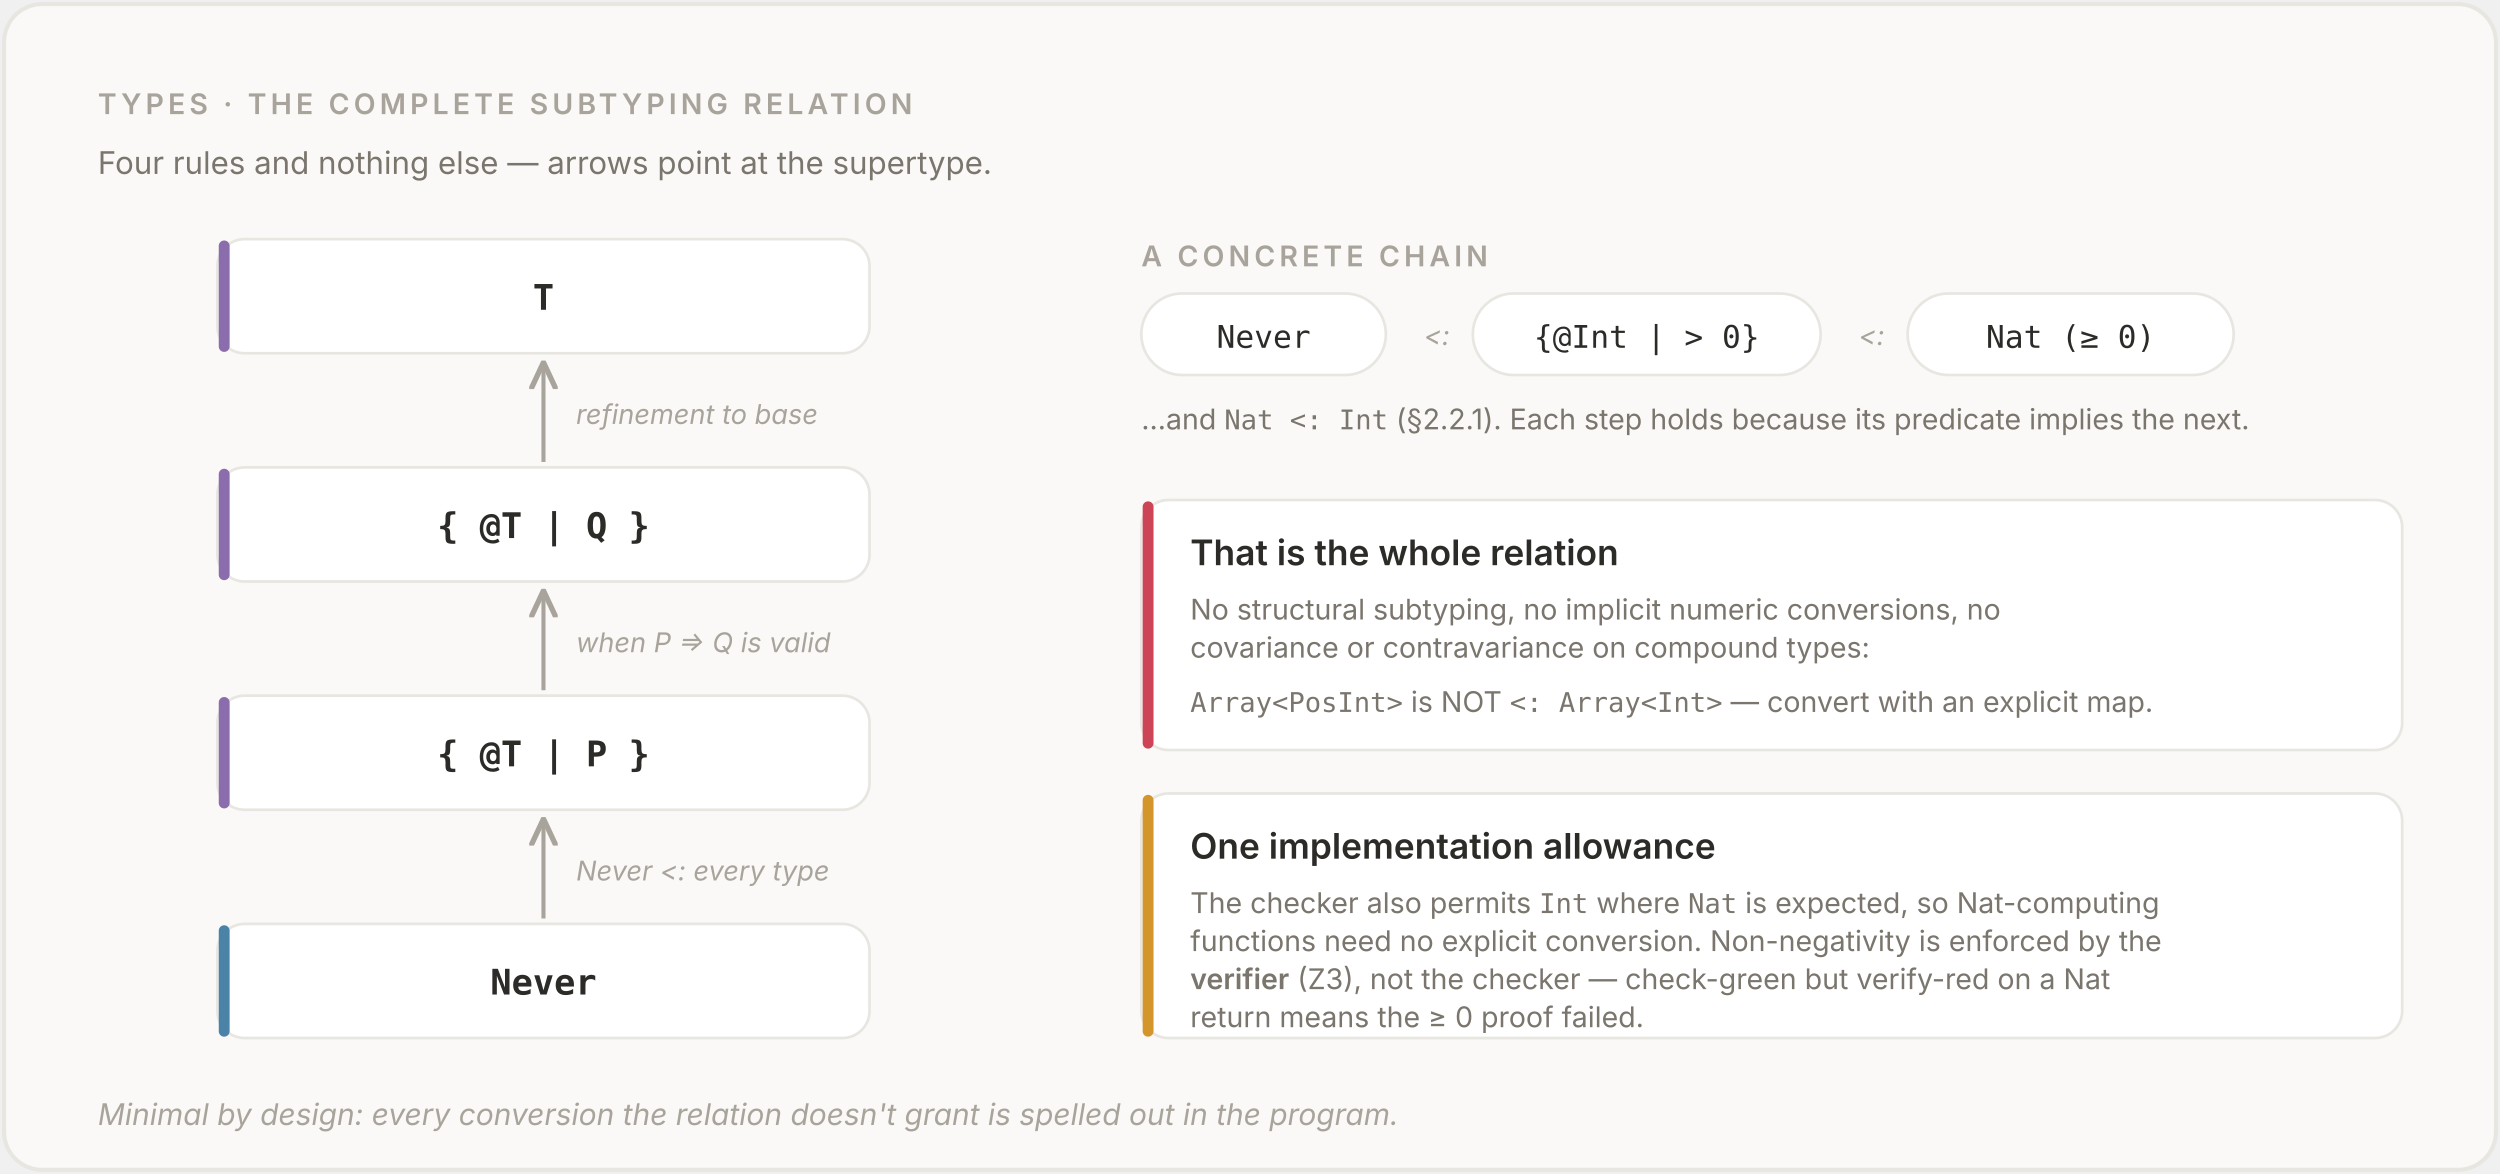
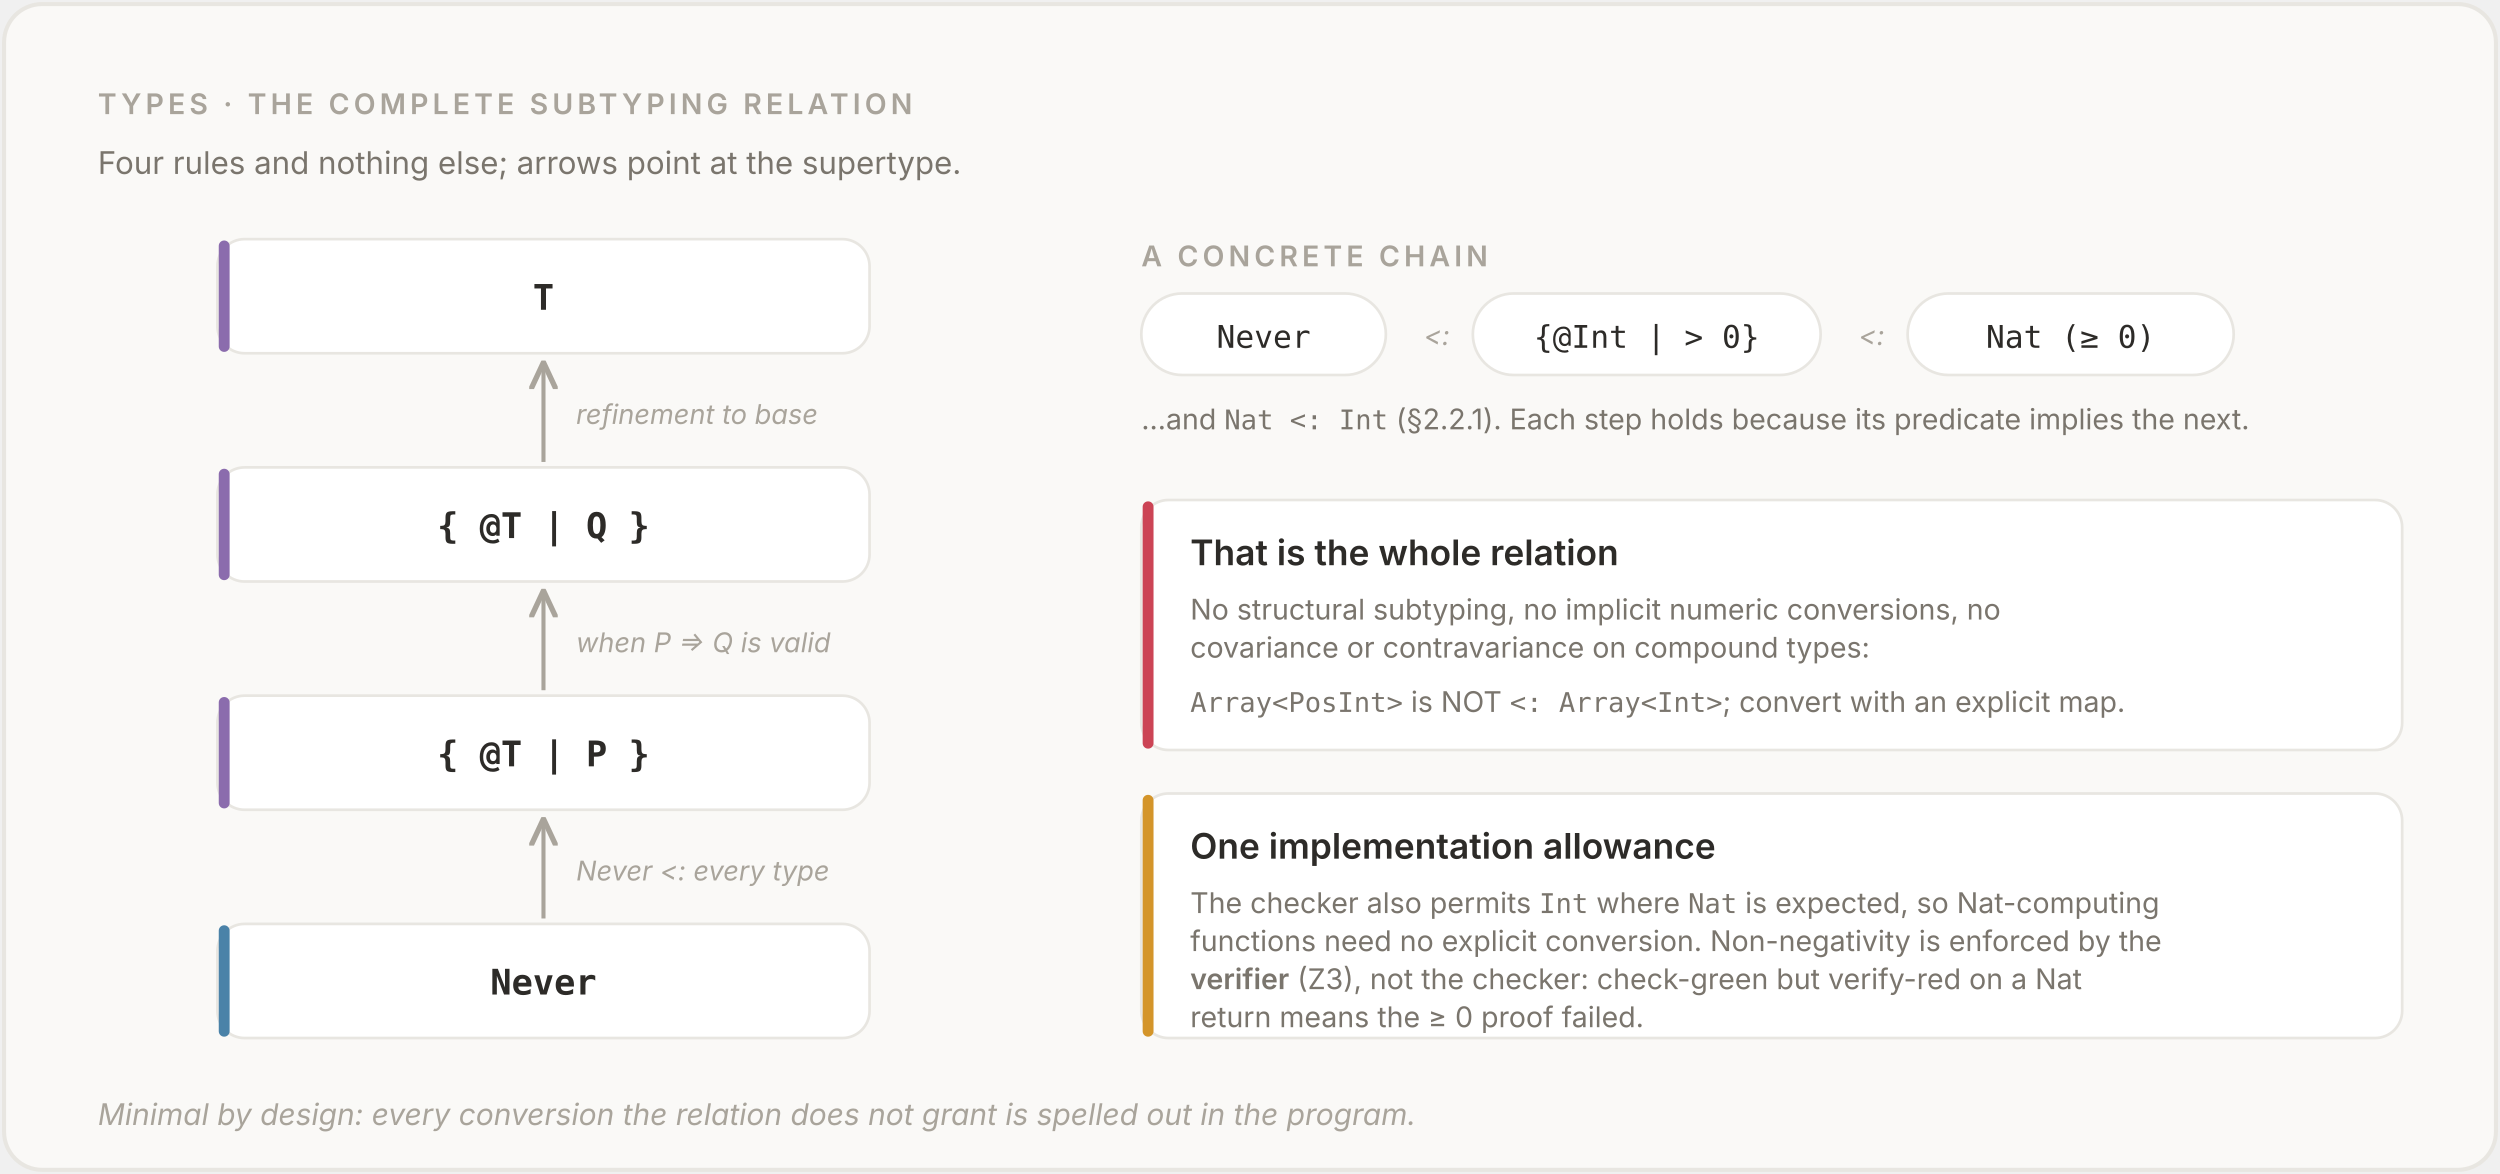
<svg xmlns="http://www.w3.org/2000/svg" width="920" height="432" viewBox="0 0 920 432" role="img" aria-labelledby="title">
  <defs>
    <marker id="arr" viewBox="0 0 8 8" refX="7" refY="4" markerWidth="7" markerHeight="7" orient="auto-start-reverse">
      <path d="M0,0.5 L7.5,4 L0,7.5" fill="none" stroke="#a9a49b" stroke-width="1.5" stroke-linecap="round" stroke-linejoin="round" />
    </marker>
    <style>
      .f  { font-family: -apple-system, BlinkMacSystemFont, 'Segoe UI', system-ui, sans-serif; }
      .m  { font-family: 'SF Mono', Menlo, Monaco, Consolas, monospace; }
      .micro { font-size: 10.5px; font-weight: 600; letter-spacing: 1.5px; fill: #a9a49b; }
      .sub { font-size: 11.5px; fill: #7a756d; }
      .card { fill: #ffffff; stroke: #e8e6e1; stroke-width: 1; }
      .t { font-size: 13px; font-weight: 600; fill: #2d2b28; }
      .d { font-size: 10.5px; fill: #7a756d; }
      .edge { fill: none; stroke: #a9a49b; stroke-width: 1.5; }
      .elbl { font-size: 10px; font-style: italic; fill: #a9a49b; }
      .footi { font-size: 11px; font-style: italic; fill: #a9a49b; }
    </style>
  </defs>
  <rect x="1.5" y="1.5" width="917" height="429" rx="14" fill="#faf9f7" stroke="#e8e6e1" stroke-width="1.5" />
  <text class="f micro" x="36" y="42">TYPES · THE COMPLETE SUBTYPING RELATION</text>
-   <text class="f sub" x="36" y="64">Four rules and nothing else — arrows point at the supertype.</text>
+   <text class="f sub" x="36" y="64">Four rules and nothing else; arrows point at the supertype.</text>
  <g>
    <rect class="card" x="80" y="88" width="240" height="42" rx="10" />
    <rect x="80.5" y="88.5" width="4" height="41" rx="2" fill="#8b6cad" />
    <text class="m t" x="200" y="114" text-anchor="middle">T</text>
  </g>
  <line class="edge" x1="200" y1="170" x2="200" y2="134" marker-end="url(#arr)" />
  <text class="f elbl" x="212" y="156">refinement to base</text>
  <g>
    <rect class="card" x="80" y="172" width="240" height="42" rx="10" />
    <rect x="80.5" y="172.5" width="4" height="41" rx="2" fill="#8b6cad" />
    <text class="m t" x="200" y="198" text-anchor="middle">{ @T | Q }</text>
  </g>
  <line class="edge" x1="200" y1="254" x2="200" y2="218" marker-end="url(#arr)" />
  <text class="f elbl" x="212" y="240">when P ⇒ Q is valid</text>
  <g>
    <rect class="card" x="80" y="256" width="240" height="42" rx="10" />
    <rect x="80.5" y="256.5" width="4" height="41" rx="2" fill="#8b6cad" />
    <text class="m t" x="200" y="282" text-anchor="middle">{ @T | P }</text>
  </g>
  <line class="edge" x1="200" y1="338" x2="200" y2="302" marker-end="url(#arr)" />
  <text class="f elbl" x="212" y="324">Never &lt;: every type</text>
  <g>
    <rect class="card" x="80" y="340" width="240" height="42" rx="10" />
    <rect x="80.5" y="340.5" width="4" height="41" rx="2" fill="#4a82a8" />
    <text class="m t" x="200" y="366" text-anchor="middle">Never</text>
  </g>
  <text class="f micro" x="420" y="98">A CONCRETE CHAIN</text>
  <g class="m" font-size="11.5px">
    <rect class="card" x="420" y="108" width="90" height="30" rx="15" />
    <text x="465" y="128" text-anchor="middle" fill="#2d2b28">Never</text>
    <text class="f elbl" x="524" y="127">&lt;:</text>
    <rect class="card" x="542" y="108" width="128" height="30" rx="15" />
    <text x="606" y="128" text-anchor="middle" fill="#2d2b28">{@Int | &gt; 0}</text>
    <text class="f elbl" x="684" y="127">&lt;:</text>
    <rect class="card" x="702" y="108" width="120" height="30" rx="15" />
    <text x="762" y="128" text-anchor="middle" fill="#2d2b28">Nat (≥ 0)</text>
  </g>
  <text class="f d" x="420" y="158">…and <tspan class="m" font-size="10px">Nat &lt;: Int</tspan> (§2.2.1). Each step holds because its predicate implies the next.</text>
  <g>
    <rect class="card" x="420" y="184" width="464" height="92" rx="10" />
    <rect x="420.5" y="184.5" width="4" height="91" rx="2" fill="#c45" />
    <text class="f t" x="438" y="208" fill="#a83838">That is the whole relation</text>
    <text class="f d" x="438" y="228">No structural subtyping, no implicit numeric conversions, no</text>
    <text class="f d" x="438" y="242">covariance or contravariance on compound types:</text>
    <text class="f d" x="438" y="262">
-       <tspan class="m" font-size="10px">Array&lt;PosInt&gt;</tspan> is NOT <tspan class="m" font-size="10px">&lt;: Array&lt;Int&gt;</tspan> — convert with an explicit map.</text>
+       <tspan class="m" font-size="10px">Array&lt;PosInt&gt;</tspan> is NOT <tspan class="m" font-size="10px">&lt;: Array&lt;Int&gt;</tspan>; convert with an explicit map.</text>
  </g>
  <g>
    <rect class="card" x="420" y="292" width="464" height="90" rx="10" />
    <rect x="420.5" y="292.5" width="4" height="89" rx="2" fill="#d4952a" />
    <text class="f t" x="438" y="316" fill="#b07820">One implementation allowance</text>
    <text class="f d" x="438" y="336">The checker also permits <tspan class="m" font-size="10px">Int</tspan> where <tspan class="m" font-size="10px">Nat</tspan> is expected, so Nat-computing</text>
    <text class="f d" x="438" y="350">functions need no explicit conversion. Non-negativity is enforced by the</text>
    <text class="f d" x="438" y="364">
-       <tspan font-weight="600">verifier</tspan> (Z3), not the checker — check-green but verify-red on a Nat</text>
+       <tspan font-weight="600">verifier</tspan> (Z3), not the checker: check-green but verify-red on a Nat</text>
    <text class="f d" x="438" y="378">return means the ≥ 0 proof failed.</text>
  </g>
-   <text class="f footi" x="36" y="414">Minimal by design: every conversion the relation doesn't grant is spelled out in the program.</text>
+   <text class="f footi" x="36" y="414">Minimal by design: every conversion the relation does not grant is spelled out in the program.</text>
</svg>
